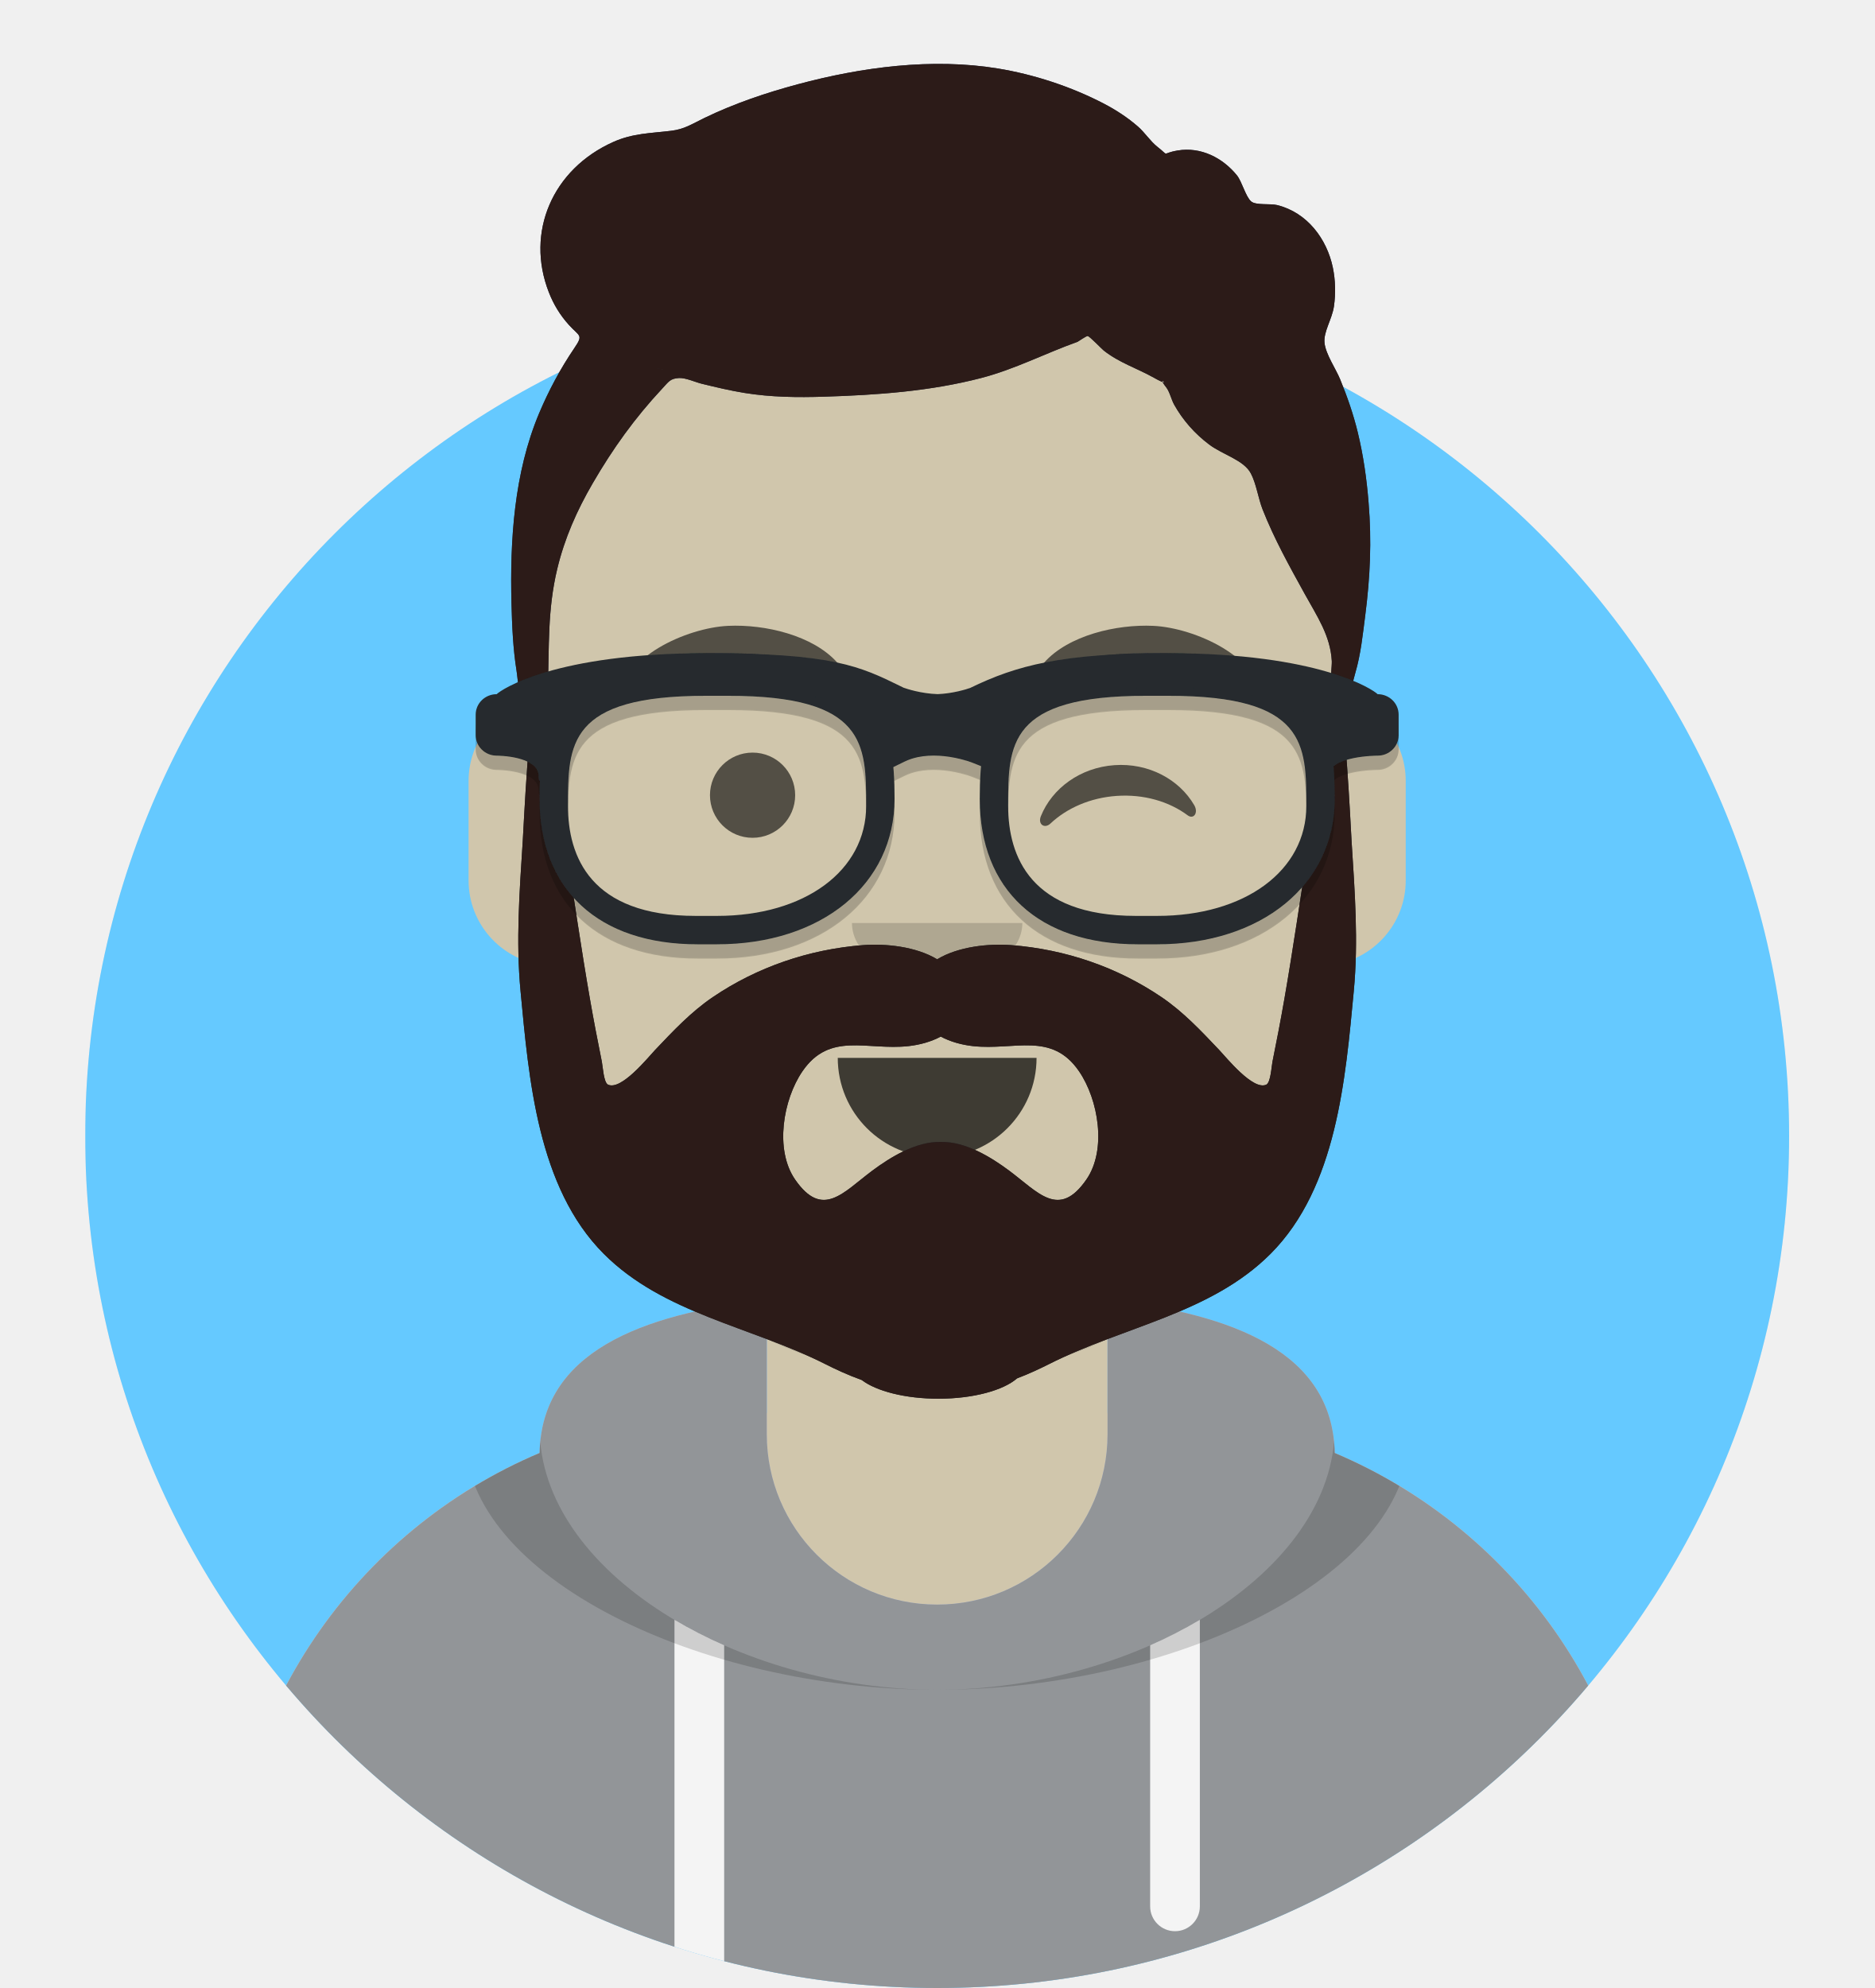
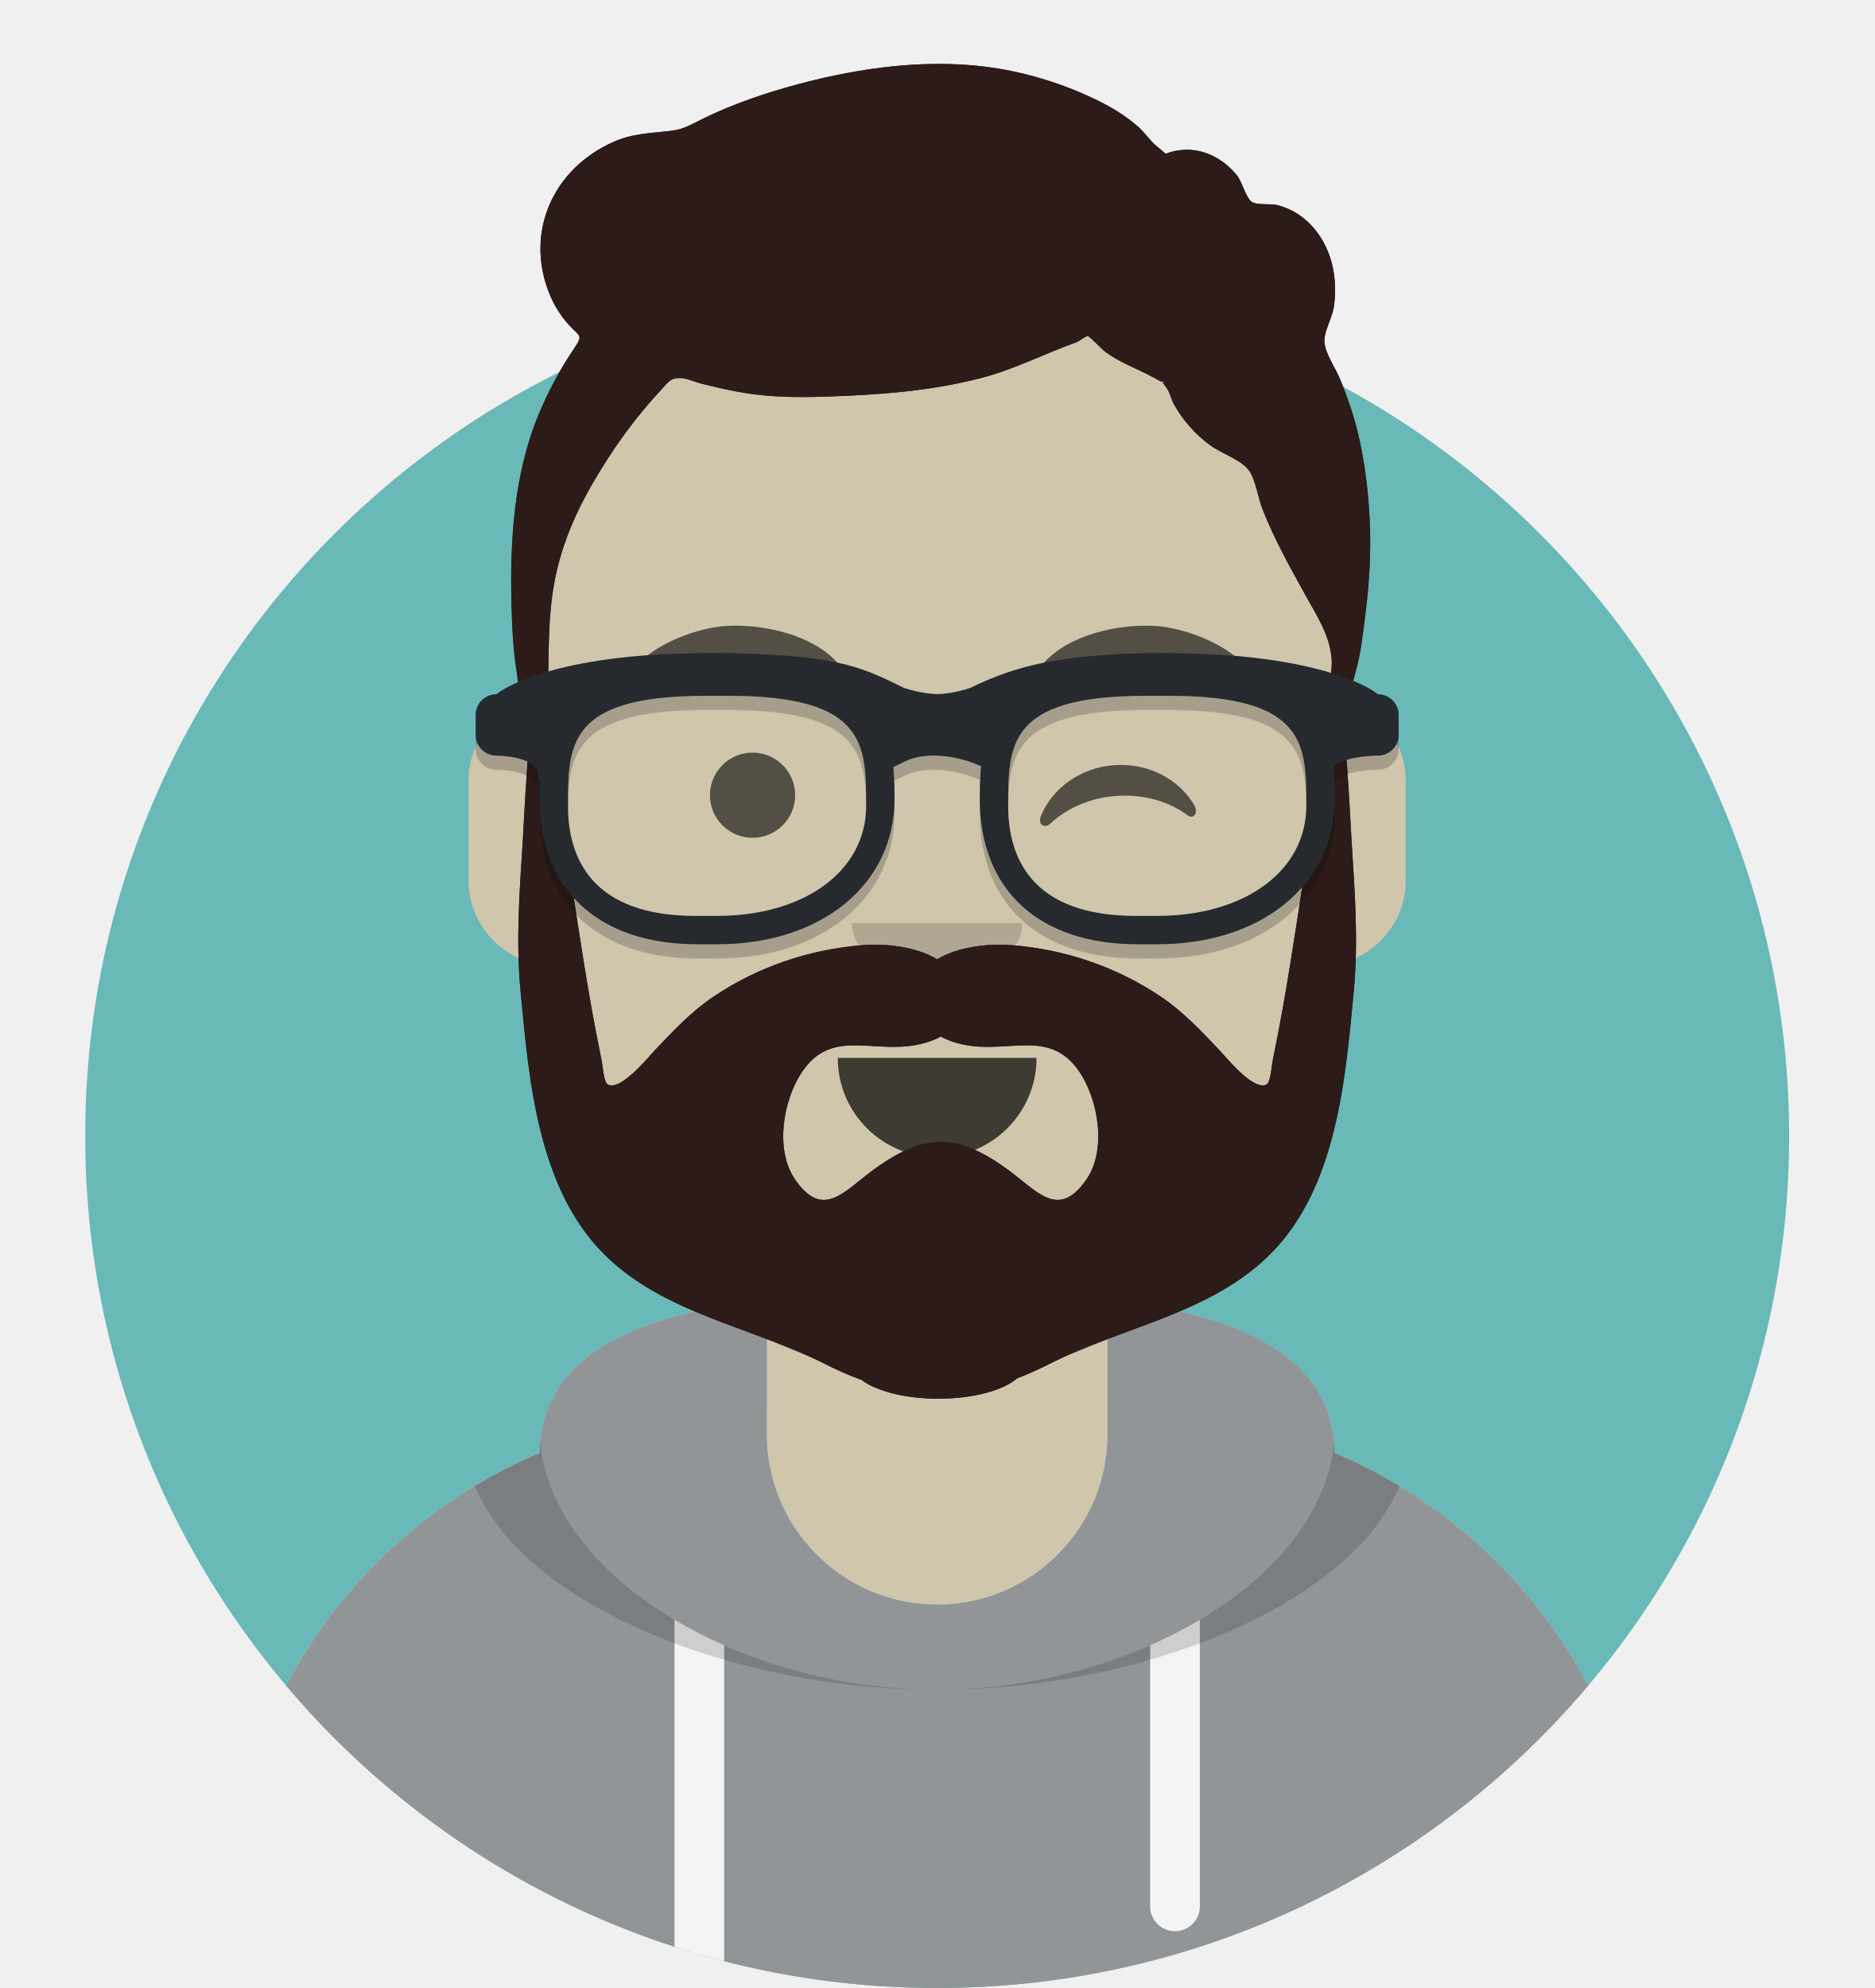
<svg xmlns="http://www.w3.org/2000/svg" xmlns:xlink="http://www.w3.org/1999/xlink" width="264px" height="280px" viewBox="0 0 264 280" version="1.1" data-reactroot="">
  <defs>
    <circle id="path-1" cx="120" cy="120" r="120" />
    <path d="M12,160 C12,226.274 65.726,280 132,280 C198.274,280 252,226.274 252,160 L264,160 L264,-1.42108547e-14 L-3.19744231e-14,-1.42108547e-14 L-3.19744231e-14,160 L12,160 Z" id="path-3" />
    <path d="M124,144.611 L124,163 L128,163 L128,163 C167.765,163 200,195.235 200,235 L200,244 L0,244 L0,235 C-4.86974701e-15,195.235 32.235,163 72,163 L72,163 L76,163 L76,144.611 C58.763,136.422 46.372,119.687 44.305,99.881 C38.48,99.058 34,94.052 34,88 L34,74 C34,68.054 38.325,63.118 44,62.166 L44,56 L44,56 C44,25.072 69.072,5.68137151e-15 100,0 L100,0 L100,0 C130.928,-5.68137151e-15 156,25.072 156,56 L156,62.166 C161.675,63.118 166,68.054 166,74 L166,88 C166,94.052 161.52,99.058 155.695,99.881 C153.628,119.687 141.237,136.422 124,144.611 Z" id="path-5" />
  </defs>
  <g id="Avataaar" stroke="none" stroke-width="1" fill="none" fill-rule="evenodd">
    <g transform="translate(-825, -1100)" id="Avataaar/Circle">
      <g transform="translate(825, 1100)">
        <g id="Circle" stroke-width="1" fill-rule="evenodd" transform="translate(12, 40)">
          <mask id="mask-2" fill="white">
            <use xlink:href="#path-1" />
          </mask>
          <use id="Circle-Background" fill="#E6E6E6" xlink:href="#path-1" />
-           <g id="Color/Palette/Blue-01" mask="url(#mask-2)" fill="#65C9FF">
+           <g id="Color/Palette/Blue-01" mask="url(#mask-2)" fill="#69b9b9">
            <rect id="🖍Color" x="0" y="0" width="240" height="240" />
          </g>
        </g>
        <mask id="mask-4" fill="white">
          <use xlink:href="#path-3" />
        </mask>
        <g id="Mask" />
        <g id="Avataaar" stroke-width="1" fill-rule="evenodd" mask="url(#mask-4)">
          <g id="Body" transform="translate(32, 36)">
            <mask id="mask-6" fill="white">
              <use xlink:href="#path-5" />
            </mask>
            <use fill="#D0C6AC" xlink:href="#path-5" />
            <path d="M156,79 L156,102 C156,132.928 130.928,158 100,158 C69.072,158 44,132.928 44,102 L44,79 L44,94 C44,124.928 69.072,150 100,150 C130.928,150 156,124.928 156,94 L156,79 Z" id="Neck-Shadow" fill-opacity="0.1" fill="#000000" mask="url(#mask-6)" />
          </g>
          <g id="Clothing/Hoodie" transform="translate(0, 170)">
            <defs>
              <path d="M108,13.071 C90.081,15.076 76.28,20.552 76.004,34.645 C50.146,45.568 32,71.165 32,100.999 L32,100.999 L32,110 L232,110 L232,100.999 C232,71.165 213.854,45.568 187.996,34.645 C187.72,20.552 173.919,15.076 156,13.071 L156,32 L156,32 C156,45.255 145.255,56 132,56 L132,56 C118.745,56 108,45.255 108,32 L108,13.071 Z" id="react-path-1744351" />
            </defs>
            <mask id="react-mask-1744352" fill="white">
              <use xlink:href="#react-path-1744351" />
            </mask>
            <use id="Hoodie" fill="#B7C1DB" fill-rule="evenodd" xlink:href="#react-path-1744351" />
            <g id="Color/Palette/Gray-01" mask="url(#react-mask-1744352)" fill-rule="evenodd" fill="#929598">
              <rect id="🖍Color" x="0" y="0" width="264" height="110" />
            </g>
            <path d="M102,61.739 L102,110 L95,110 L95,58.15 C97.204,59.46 99.547,60.661 102,61.739 Z M169,58.15 L169,98.5 C169,100.433 167.433,102 165.5,102 C163.567,102 162,100.433 162,98.5 L162,61.739 C164.453,60.661 166.796,59.46 169,58.15 Z" id="Straps" fill="#F4F4F4" fill-rule="evenodd" mask="url(#react-mask-1744352)" />
            <path d="M90.96,12.724 C75.909,15.571 65.5,21.243 65.5,32.308 C65.5,52.02 98.538,68 132,68 C165.462,68 198.5,52.02 198.5,32.308 C198.5,21.243 188.091,15.571 173.04,12.724 C182.125,16.074 188,21.706 188,31.077 C188,51.469 160.179,68 132,68 C103.821,68 76,51.469 76,31.077 C76,21.706 81.875,16.074 90.96,12.724 Z" id="Shadow" fill-opacity="0.16" fill="#000000" fill-rule="evenodd" mask="url(#react-mask-1744352)" />
          </g>
          <g id="Face" transform="translate(76, 82)" fill="#000000">
            <g id="Mouth/Default" transform="translate(2, 52)" fill-opacity="0.7">
              <path d="M40,15 C40,22.732 46.268,29 54,29 L54,29 C61.732,29 68,22.732 68,15" id="Mouth" />
            </g>
            <g id="Nose/Default" transform="translate(28, 40)" fill-opacity="0.16">
              <path d="M16,8 C16,12.418 21.373,16 28,16 L28,16 C34.627,16 40,12.418 40,8" id="Nose" />
            </g>
            <g id="Eyes/Wink-😉" transform="translate(0, 8)" fill-opacity="0.6">
              <circle id="Eye" cx="30" cy="22" r="6" />
              <path d="M70.412,24.205 C72.259,20.406 76.417,17.758 81.25,17.758 C86.066,17.758 90.211,20.387 92.068,24.165 C92.619,25.287 91.834,26.205 91.043,25.525 C88.592,23.417 85.111,22.101 81.25,22.101 C77.509,22.101 74.126,23.336 71.69,25.329 C70.799,26.058 69.872,25.316 70.412,24.205 Z" id="Winky-Wink" transform="translate(81.25223, 21.75758) rotate(-4) translate(-81.25223, -21.75758) " />
            </g>
            <g id="Eyebrow/Natural/Default-Natural" fill-opacity="0.6">
              <path d="M26.039,6.21 C20.278,6.983 11.293,12.005 12.044,17.818 C12.069,18.008 12.357,18.067 12.481,17.908 C14.967,14.72 34.193,10.037 41.194,11.015 C41.835,11.104 42.258,10.443 41.821,10.03 C38.077,6.495 31.2,5.512 26.039,6.21" id="Eyebrow" transform="translate(27, 12) rotate(5) translate(-27, -12) " />
              <path d="M85.039,6.21 C79.278,6.983 70.293,12.005 71.044,17.818 C71.069,18.008 71.357,18.067 71.481,17.908 C73.967,14.72 93.193,10.037 100.194,11.015 C100.835,11.104 101.258,10.443 100.821,10.03 C97.077,6.495 90.2,5.512 85.039,6.21" id="Eyebrow" transform="translate(86, 12) scale(-1, 1) rotate(5) translate(-86, -12) " />
            </g>
          </g>
          <g id="Top" stroke-width="1" fill-rule="evenodd">
            <defs>
              <rect id="react-path-1744357" x="0" y="0" width="264" height="280" />
              <path d="M94.252,52.022 C94.375,51.968 94.07,51.947 93.336,51.96 C94.228,51.958 94.533,51.979 94.252,52.022 M86.117,36.302 C86.115,36.282 86.134,36.453 86.117,36.302 M193.765,70.766 C193.501,67.449 193.033,64.152 192.247,60.911 C191.622,58.335 190.769,55.878 189.76,53.42 C189.151,51.935 187.728,49.896 187.56,48.294 C187.395,46.717 188.627,44.969 188.889,43.132 C189.144,41.345 189.101,39.465 188.734,37.694 C187.901,33.671 185.14,29.93 180.877,28.881 C179.925,28.647 177.913,28.936 177.241,28.382 C176.47,27.746 175.933,25.581 175.235,24.712 C173.244,22.236 170.14,20.642 166.866,21.198 C164.455,21.607 165.839,22.105 164.032,20.686 C163.027,19.898 162.276,18.693 161.3,17.839 C159.833,16.556 158.15,15.458 156.408,14.557 C151.851,12.199 146.654,10.485 141.564,9.649 C132.279,8.125 122.369,9.454 113.369,11.869 C108.89,13.07 104.382,14.595 100.222,16.612 C98.439,17.476 97.409,18.194 95.549,18.42 C92.621,18.777 90.14,18.759 87.366,20.001 C78.83,23.823 74.985,32.69 78.307,41.175 C78.975,42.882 79.88,44.38 81.127,45.759 C82.647,47.439 83.198,47.109 81.888,49.041 C79.929,51.931 78.278,55.013 76.933,58.213 C73.404,66.615 72.814,76.077 73.044,85.037 C73.124,88.174 73.259,91.35 73.753,94.456 C73.967,95.801 74.027,98.329 75.035,99.327 C75.547,99.833 76.276,100.115 77.004,99.914 C78.713,99.44 78.125,98.179 78.165,97.008 C78.365,91.124 78.095,85.919 79.494,80.106 C80.528,75.812 82.25,71.911 84.483,68.071 C87.321,63.187 90.386,58.898 94.29,54.716 C95.207,53.732 95.408,53.315 96.639,53.244 C97.571,53.19 98.934,53.828 99.84,54.049 C101.838,54.536 103.839,55.017 105.873,55.345 C109.613,55.948 113.317,55.989 117.09,55.87 C124.516,55.638 131.975,55.117 139.175,53.247 C143.957,52.005 148.197,49.776 152.777,48.142 C152.859,48.113 154.007,47.295 154.208,47.328 C154.489,47.375 156.185,49.154 156.471,49.378 C158.697,51.124 161.138,51.857 163.541,53.208 C166.505,54.875 163.635,52.49 165.269,54.567 C165.746,55.172 165.99,56.293 166.372,56.978 C167.588,59.161 169.28,61.08 171.303,62.602 C173.258,64.073 176.196,64.783 177.193,66.697 C177.962,68.174 178.221,70.181 178.841,71.758 C180.469,75.893 182.618,79.749 184.767,83.644 C186.499,86.783 188.392,89.525 188.585,93.112 C188.652,94.36 187.464,101.849 190.358,99.572 C190.787,99.234 191.711,95.416 191.901,94.768 C192.673,92.135 192.947,89.387 193.296,86.682 C193.99,81.302 194.219,76.184 193.765,70.766" id="react-path-1744356" />
              <filter x="-0.8%" y="-2.0%" width="101.5%" height="108.0%" filterUnits="objectBoundingBox" id="react-filter-1744353">
                <feOffset dx="0" dy="2" in="SourceAlpha" result="shadowOffsetOuter1" />
                <feColorMatrix values="0 0 0 0 0   0 0 0 0 0   0 0 0 0 0  0 0 0 0.16 0" type="matrix" in="shadowOffsetOuter1" result="shadowMatrixOuter1" />
                <feMerge>
                  <feMergeNode in="shadowMatrixOuter1" />
                  <feMergeNode in="SourceGraphic" />
                </feMerge>
              </filter>
            </defs>
            <mask id="react-mask-1744355" fill="white">
              <use xlink:href="#react-path-1744357" />
            </mask>
            <g id="Mask" />
            <g id="Top/Short-Hair/Short-Curly" mask="url(#react-mask-1744355)">
              <g transform="translate(-1, 0)">
                <g id="Facial-Hair/Beard-Medium" transform="translate(49, 72)">
                  <defs>
                    <path d="M105.018,94.13 C101.15,99.721 98.258,95.947 94.137,92.876 C91.657,91.027 87.961,88.728 84.504,88.841 C81.048,88.728 77.352,91.027 74.871,92.876 C70.751,95.947 67.858,99.721 63.991,94.13 C61.088,89.932 62.303,82.874 65.015,78.903 C68.874,73.251 74.109,75.985 79.962,75.34 C81.554,75.165 83.153,74.723 84.504,74 C85.856,74.723 87.455,75.165 89.046,75.34 C94.9,75.985 100.135,73.251 103.994,78.903 C106.706,82.874 107.92,89.932 105.018,94.13 M140.391,26 C136.967,40.075 135.393,54.434 132.91,68.671 C132.393,71.639 131.826,74.596 131.225,77.55 C131.098,78.17 130.974,80.473 130.363,80.764 C128.512,81.648 124.739,76.947 123.73,75.885 C121.197,73.219 118.685,70.529 115.599,68.437 C109.365,64.21 102.065,61.711 94.47,61.118 C91.292,60.869 86.995,61.303 84,63.11 C81.005,61.303 76.708,60.869 73.53,61.118 C65.934,61.711 58.635,64.21 52.4,68.437 C49.315,70.529 46.803,73.219 44.269,75.885 C43.261,76.947 39.488,81.648 37.637,80.764 C37.026,80.473 36.902,78.17 36.775,77.55 C36.174,74.596 35.607,71.639 35.09,68.671 C32.607,54.434 31.034,40.075 27.609,26 C26.613,26 25.739,44.748 25.627,46.495 C25.175,53.589 24.646,60.525 25.322,67.626 C26.486,79.875 27.699,95.234 37.033,104.588 C45.466,113.039 57.71,114.806 68.271,120.141 C69.631,120.828 71.435,121.676 73.38,122.371 C75.429,123.934 79.493,125 84.174,125 C89.085,125 93.316,123.827 95.254,122.138 C96.955,121.493 98.518,120.753 99.729,120.141 C110.289,114.805 122.534,113.039 130.967,104.588 C140.301,95.234 141.514,79.875 142.679,67.626 C143.353,60.525 142.825,53.589 142.373,46.495 C142.261,44.748 141.387,26 140.391,26 Z" id="react-path-1744359" />
                  </defs>
                  <mask id="react-mask-1744358" fill="white">
                    <use xlink:href="#react-path-1744359" />
                  </mask>
                  <use id="Beardness" fill="#252E32" fill-rule="evenodd" xlink:href="#react-path-1744359" />
                  <g id="Color/Hair/Brown" mask="url(#react-mask-1744358)" fill="#2C1B18">
                    <g transform="translate(-32, 0)" id="Color">
                      <rect x="0" y="0" width="264" height="244" />
                    </g>
                  </g>
                </g>
                <mask id="react-mask-1744354" fill="white">
                  <use xlink:href="#react-path-1744356" />
                </mask>
                <use id="Short-Hair" stroke="none" fill="#28354B" fill-rule="evenodd" xlink:href="#react-path-1744356" />
                <g id="Skin/👶🏽-03-Brown" mask="url(#react-mask-1744354)" fill="#2C1B18">
                  <g transform="translate(0, 0) " id="Color">
                    <rect x="0" y="0" width="264" height="280" />
                  </g>
                </g>
                <g id="Top/_Resources/Prescription-02" fill="none" transform="translate(62, 85)" stroke-width="1">
                  <defs>
                    <filter x="-0.8%" y="-2.4%" width="101.5%" height="109.8%" filterUnits="objectBoundingBox" id="react-filter-1744360">
                      <feOffset dx="0" dy="2" in="SourceAlpha" result="shadowOffsetOuter1" />
                      <feColorMatrix values="0 0 0 0 0   0 0 0 0 0   0 0 0 0 0  0 0 0 0.2 0" type="matrix" in="shadowOffsetOuter1" result="shadowMatrixOuter1" />
                      <feMerge>
                        <feMergeNode in="shadowMatrixOuter1" />
                        <feMergeNode in="SourceGraphic" />
                      </feMerge>
                    </filter>
                  </defs>
                  <g id="Wayfarers" filter="url(#react-filter-1744360)" transform="translate(6, 7)" fill="#252C2F">
                    <path d="M34,41 L31.242,41 C17.315,41 9,33.336 9,20.5 C9,10.127 10.817,0 32.53,0 L35.47,0 C57.183,0 59,10.127 59,20.5 C59,32.569 48.721,41 34,41 Z M32.385,6 C13,6 13,12.841 13,21.502 C13,28.572 16.116,37 30.971,37 L34,37 C46.365,37 55,30.627 55,21.502 C55,12.841 55,6 35.615,6 L32.385,6 Z" id="Left" fill-rule="nonzero" />
                    <path d="M96,41 L93.242,41 C79.315,41 71,33.336 71,20.5 C71,10.127 72.817,0 94.53,0 L97.47,0 C119.183,0 121,10.127 121,20.5 C121,32.569 110.721,41 96,41 Z M94.385,6 C75,6 75,12.841 75,21.502 C75,28.572 78.119,37 92.971,37 L96,37 C108.365,37 117,30.627 117,21.502 C117,12.841 117,6 97.615,6 L94.385,6 Z" id="Right" fill-rule="nonzero" />
                    <path d="M2.955,5.772 C3.646,5.096 11.21,0 32.5,0 C50.351,0 54.13,1.853 59.85,4.652 L60.269,4.859 C60.667,4.999 62.7,5.69 65.079,5.766 C67.246,5.673 69.1,5.085 69.642,4.897 C76.17,1.722 82.561,0 97.5,0 C118.79,0 126.354,5.096 127.045,5.772 C128.679,5.772 130,7.062 130,8.657 L130,11.543 C130,13.139 128.679,14.429 127.045,14.429 C127.045,14.429 120.144,14.429 120.144,17.315 C120.144,20.2 118.182,13.139 118.182,11.543 L118.182,8.732 C114.579,7.353 108.128,4.786 97.5,4.786 C85.658,4.786 79.761,6.886 74.702,8.971 L74.759,9.108 L74.756,11.094 L72.539,16.444 L69.8,15.361 C69.556,15.264 69.028,15.09 68.296,14.91 C66.256,14.407 64.159,14.254 62.304,14.634 C61.624,14.774 60.992,14.984 60.413,15.267 L57.77,16.558 L55.127,11.396 L55.244,9.102 L55.325,8.907 C50.962,6.874 46.939,4.786 32.5,4.786 C21.872,4.786 15.422,7.352 11.818,8.731 L11.818,11.543 C11.818,13.139 8.864,20.2 8.864,17.315 C8.864,14.429 2.955,14.429 2.955,14.429 C1.324,14.429 0,13.139 0,11.543 L0,8.657 C0,7.062 1.324,5.772 2.955,5.772 Z" id="Stuff" fill-rule="nonzero" />
                  </g>
                </g>
              </g>
            </g>
          </g>
        </g>
      </g>
    </g>
  </g>
</svg>
